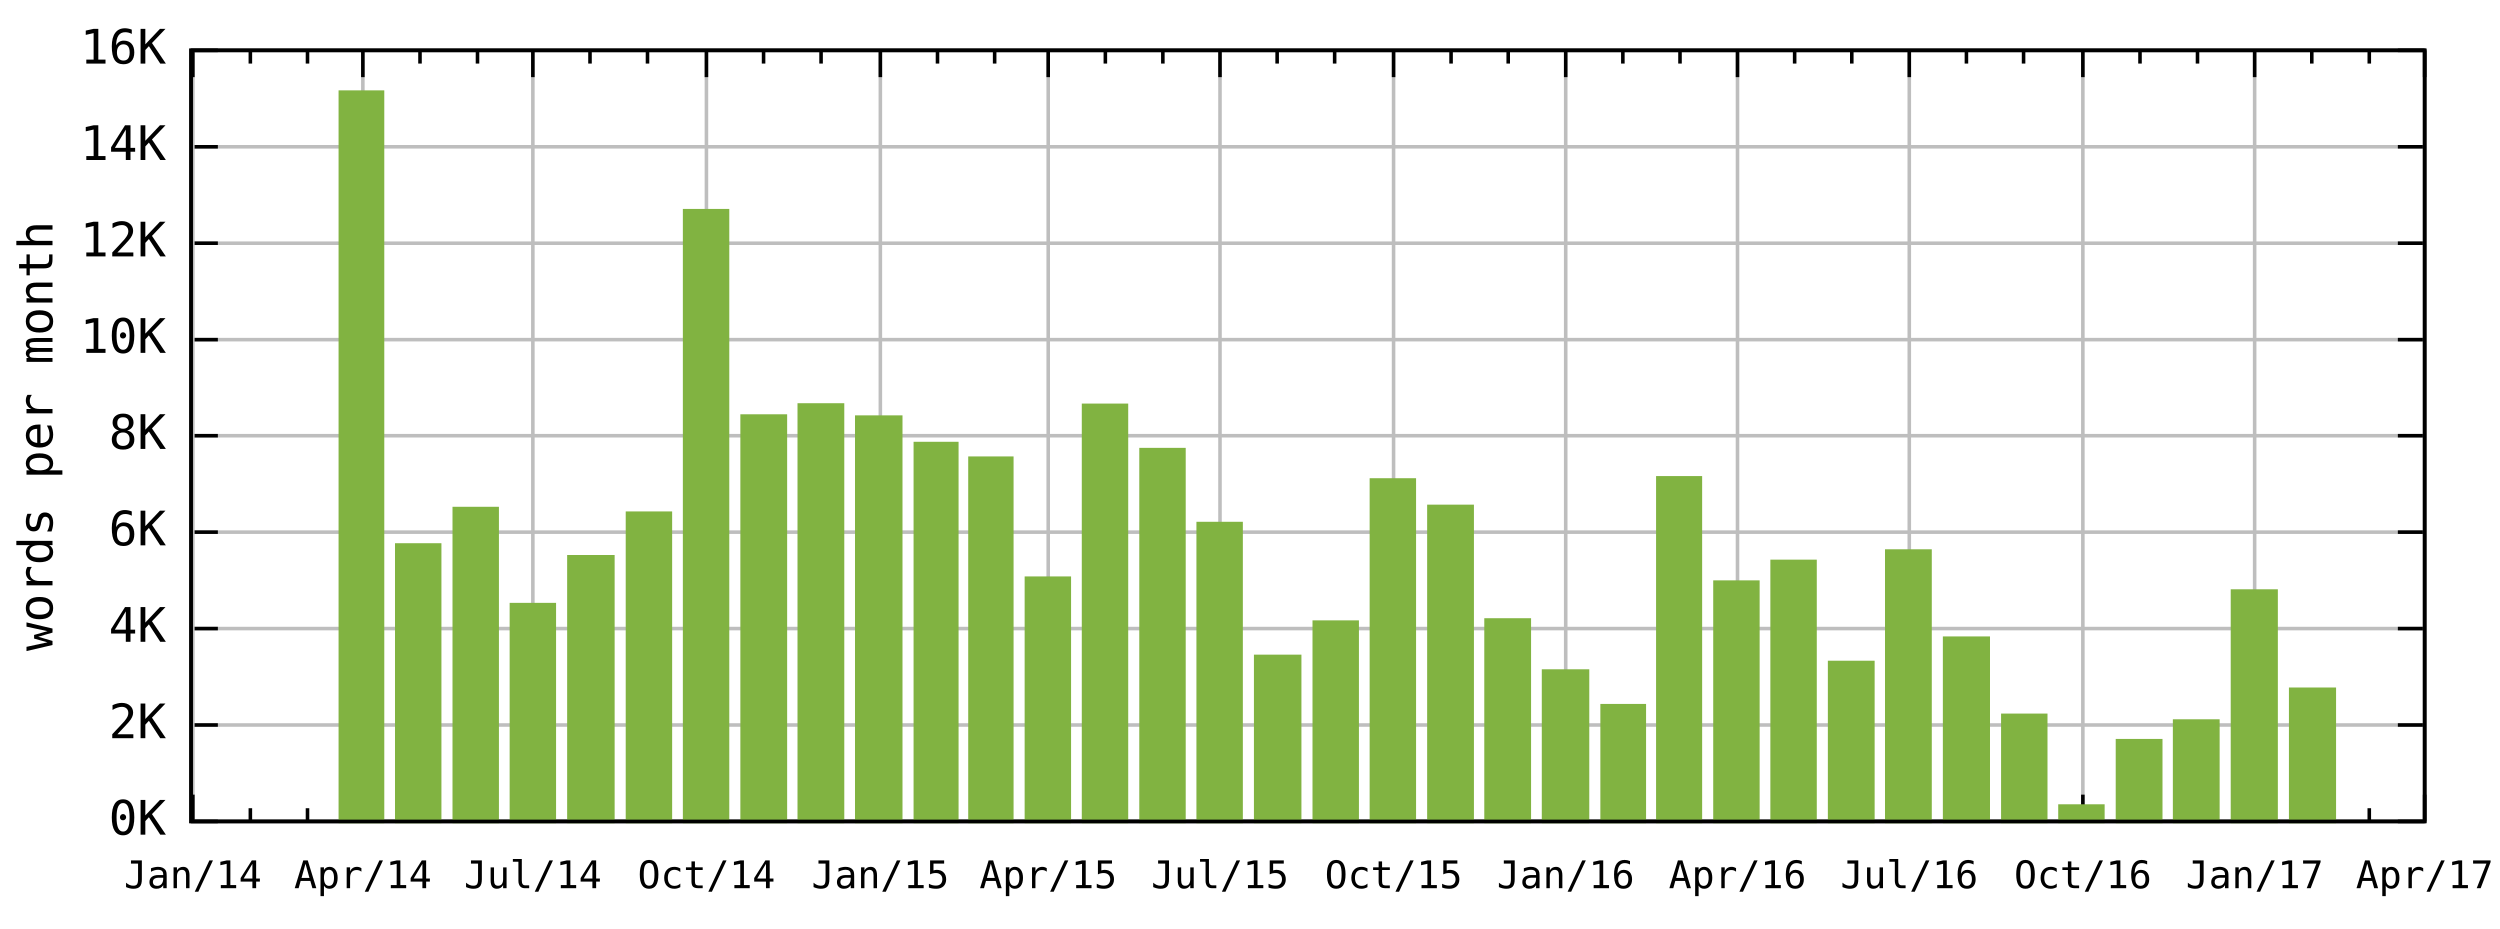
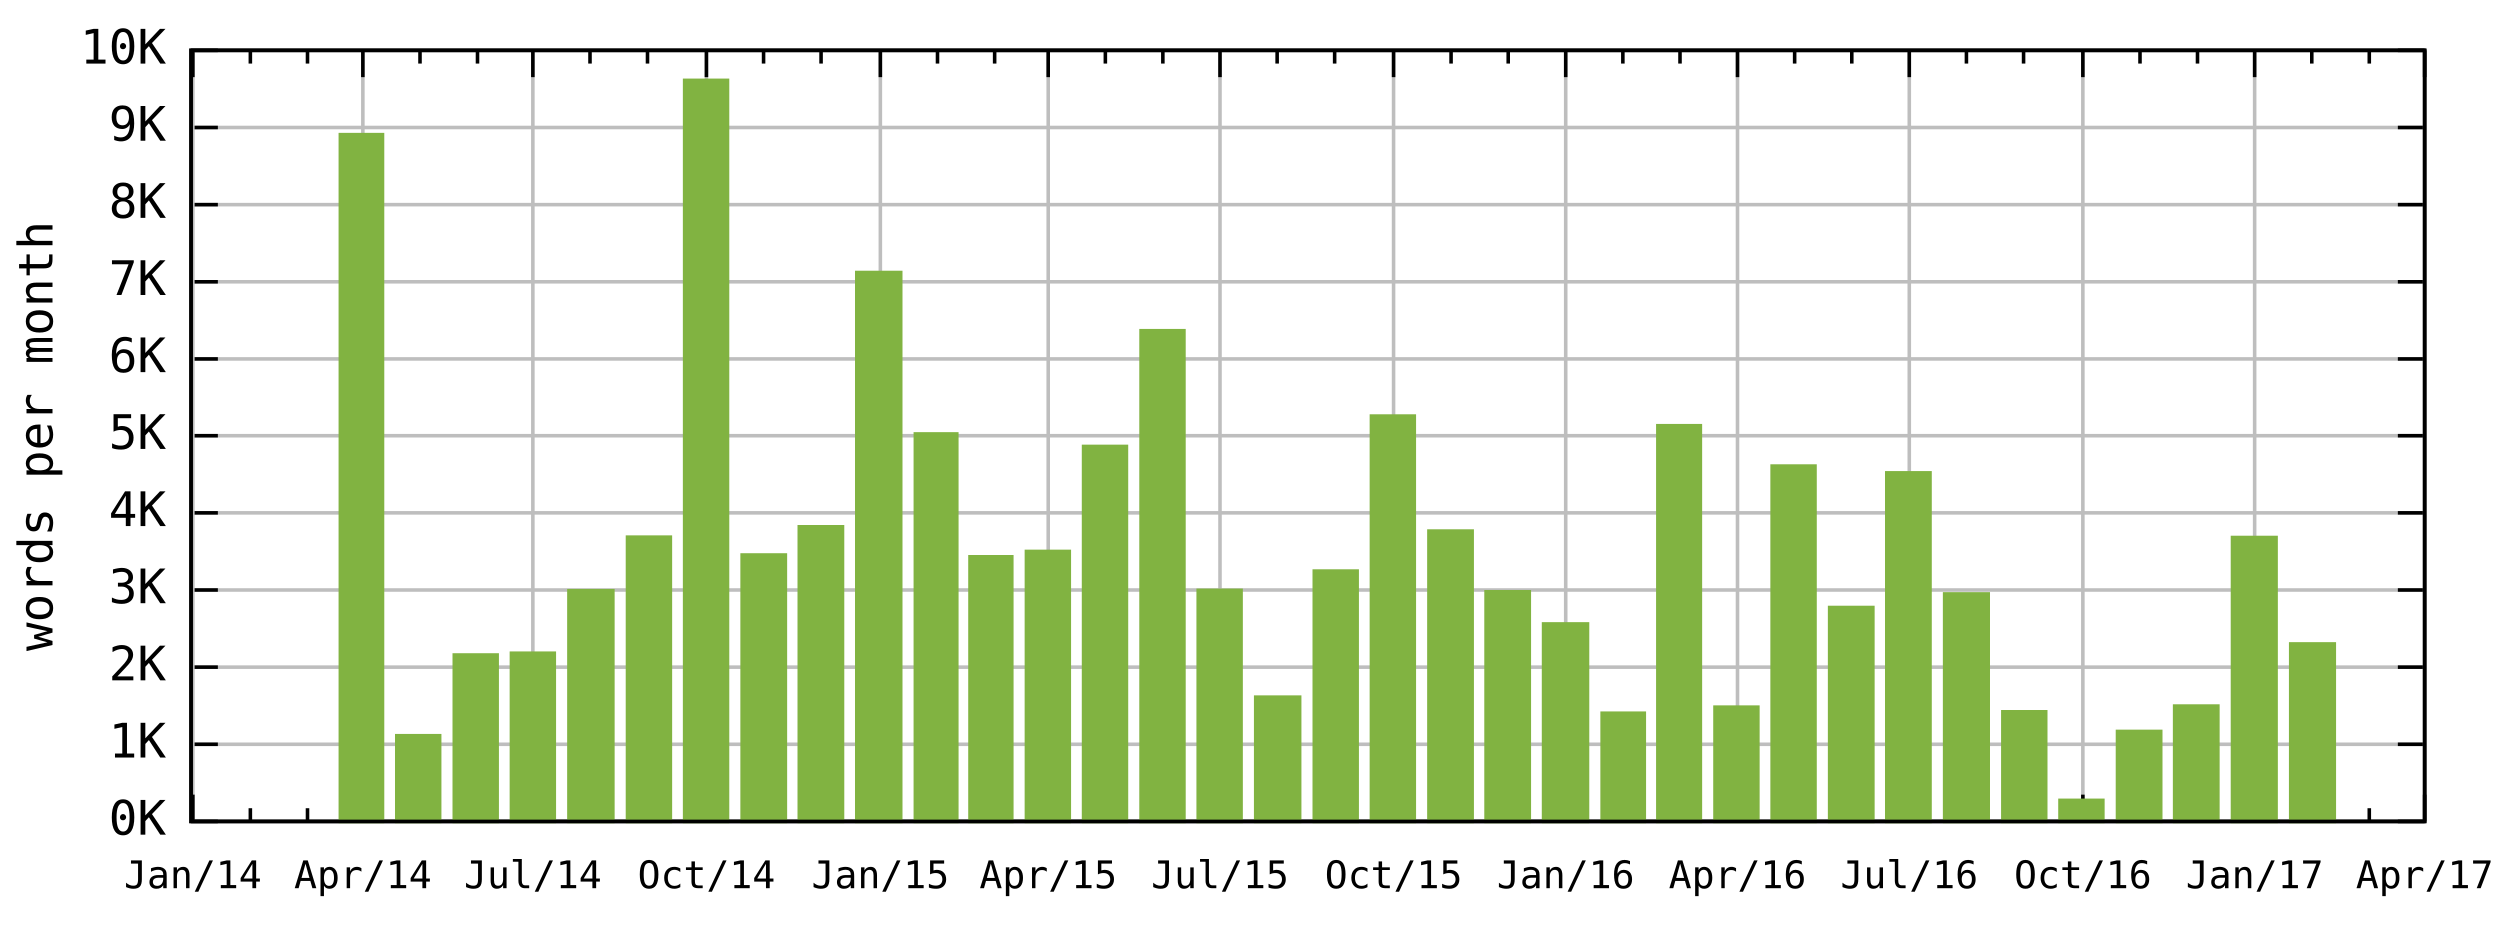
<svg xmlns="http://www.w3.org/2000/svg" xmlns:xlink="http://www.w3.org/1999/xlink" width="700" height="260" viewBox="0 0 700 260">
  <defs>
    <circle id="gpDot" r="0.5" stroke-width="0.5" />
    <path id="gpPt0" stroke-width="0.267" stroke="currentColor" d="M-1,0 h2 M0,-1 v2" />
    <path id="gpPt1" stroke-width="0.267" stroke="currentColor" d="M-1,-1 L1,1 M1,-1 L-1,1" />
    <path id="gpPt2" stroke-width="0.267" stroke="currentColor" d="M-1,0 L1,0 M0,-1 L0,1 M-1,-1 L1,1 M-1,1 L1,-1" />
    <rect id="gpPt3" stroke-width="0.267" stroke="currentColor" x="-1" y="-1" width="2" height="2" />
    <rect id="gpPt4" stroke-width="0.267" stroke="currentColor" fill="currentColor" x="-1" y="-1" width="2" height="2" />
    <circle id="gpPt5" stroke-width="0.267" stroke="currentColor" cx="0" cy="0" r="1" />
    <use xlink:href="#gpPt5" id="gpPt6" fill="currentColor" stroke="none" />
    <path id="gpPt7" stroke-width="0.267" stroke="currentColor" d="M0,-1.33 L-1.33,0.67 L1.33,0.67 z" />
    <use xlink:href="#gpPt7" id="gpPt8" fill="currentColor" stroke="none" />
    <use xlink:href="#gpPt7" id="gpPt9" stroke="currentColor" transform="rotate(180)" />
    <use xlink:href="#gpPt9" id="gpPt10" fill="currentColor" stroke="none" />
    <use xlink:href="#gpPt3" id="gpPt11" stroke="currentColor" transform="rotate(45)" />
    <use xlink:href="#gpPt11" id="gpPt12" fill="currentColor" stroke="none" />
  </defs>
  <g style="fill:none; color:white; stroke:currentColor; stroke-width:1.00; stroke-linecap:butt; stroke-linejoin:miter">
</g>
  <g style="fill:none; color:black; stroke:currentColor; stroke-width:1.00; stroke-linecap:butt; stroke-linejoin:miter">
</g>
  <g style="fill:none; color:gray; stroke:currentColor; stroke-width:1.00; stroke-linecap:butt; stroke-linejoin:miter">
    <path stroke="rgb(190, 190, 190)" d="M53.5,230.0 L678.9,230.0 " />
  </g>
  <g style="fill:none; color:black; stroke:currentColor; stroke-width:1.00; stroke-linecap:butt; stroke-linejoin:miter">
    <path d="M53.5,230.0 L61.0,230.0 M678.9,230.0 L671.4,230.0 " />
    <g transform="translate(46.5,233.7)" style="stroke:none; fill:rgb(0,0,0); font-family:monospace; font-size:10.00pt; text-anchor:end">
      <text>0K</text>
    </g>
  </g>
  <g style="fill:none; color:gray; stroke:currentColor; stroke-width:1.00; stroke-linecap:butt; stroke-linejoin:miter">
-     <path stroke="rgb(190, 190, 190)" d="M53.5,203.0 L678.9,203.0 " />
-   </g>
-   <g style="fill:none; color:black; stroke:currentColor; stroke-width:1.00; stroke-linecap:butt; stroke-linejoin:miter">
-     <path d="M53.5,203.0 L61.0,203.0 M678.9,203.0 L671.4,203.0 " />
-     <g transform="translate(46.5,206.7)" style="stroke:none; fill:rgb(0,0,0); font-family:monospace; font-size:10.00pt; text-anchor:end">
+     <path stroke="rgb(190, 190, 190)" d="M53.5,208.4 L678.9,208.4 " />
+   </g>
+   <g style="fill:none; color:black; stroke:currentColor; stroke-width:1.00; stroke-linecap:butt; stroke-linejoin:miter">
+     <path d="M53.5,208.4 L61.0,208.4 M678.9,208.4 L671.4,208.4 " />
+     <g transform="translate(46.5,212.1)" style="stroke:none; fill:rgb(0,0,0); font-family:monospace; font-size:10.00pt; text-anchor:end">
+       <text>1K</text>
+     </g>
+   </g>
+   <g style="fill:none; color:gray; stroke:currentColor; stroke-width:1.00; stroke-linecap:butt; stroke-linejoin:miter">
+     <path stroke="rgb(190, 190, 190)" d="M53.5,186.8 L678.9,186.8 " />
+   </g>
+   <g style="fill:none; color:black; stroke:currentColor; stroke-width:1.00; stroke-linecap:butt; stroke-linejoin:miter">
+     <path d="M53.5,186.8 L61.0,186.8 M678.9,186.8 L671.4,186.8 " />
+     <g transform="translate(46.5,190.5)" style="stroke:none; fill:rgb(0,0,0); font-family:monospace; font-size:10.00pt; text-anchor:end">
      <text>2K</text>
    </g>
  </g>
  <g style="fill:none; color:gray; stroke:currentColor; stroke-width:1.00; stroke-linecap:butt; stroke-linejoin:miter">
-     <path stroke="rgb(190, 190, 190)" d="M53.5,176.0 L678.9,176.0 " />
-   </g>
-   <g style="fill:none; color:black; stroke:currentColor; stroke-width:1.00; stroke-linecap:butt; stroke-linejoin:miter">
-     <path d="M53.5,176.0 L61.0,176.0 M678.9,176.0 L671.4,176.0 " />
-     <g transform="translate(46.5,179.7)" style="stroke:none; fill:rgb(0,0,0); font-family:monospace; font-size:10.00pt; text-anchor:end">
+     <path stroke="rgb(190, 190, 190)" d="M53.5,165.2 L678.9,165.2 " />
+   </g>
+   <g style="fill:none; color:black; stroke:currentColor; stroke-width:1.00; stroke-linecap:butt; stroke-linejoin:miter">
+     <path d="M53.5,165.2 L61.0,165.2 M678.9,165.2 L671.4,165.2 " />
+     <g transform="translate(46.5,168.9)" style="stroke:none; fill:rgb(0,0,0); font-family:monospace; font-size:10.00pt; text-anchor:end">
+       <text>3K</text>
+     </g>
+   </g>
+   <g style="fill:none; color:gray; stroke:currentColor; stroke-width:1.00; stroke-linecap:butt; stroke-linejoin:miter">
+     <path stroke="rgb(190, 190, 190)" d="M53.5,143.6 L678.9,143.6 " />
+   </g>
+   <g style="fill:none; color:black; stroke:currentColor; stroke-width:1.00; stroke-linecap:butt; stroke-linejoin:miter">
+     <path d="M53.5,143.6 L61.0,143.6 M678.9,143.6 L671.4,143.6 " />
+     <g transform="translate(46.5,147.3)" style="stroke:none; fill:rgb(0,0,0); font-family:monospace; font-size:10.00pt; text-anchor:end">
      <text>4K</text>
-     </g>
-   </g>
-   <g style="fill:none; color:gray; stroke:currentColor; stroke-width:1.00; stroke-linecap:butt; stroke-linejoin:miter">
-     <path stroke="rgb(190, 190, 190)" d="M53.5,149.0 L678.9,149.0 " />
-   </g>
-   <g style="fill:none; color:black; stroke:currentColor; stroke-width:1.00; stroke-linecap:butt; stroke-linejoin:miter">
-     <path d="M53.5,149.0 L61.0,149.0 M678.9,149.0 L671.4,149.0 " />
-     <g transform="translate(46.5,152.7)" style="stroke:none; fill:rgb(0,0,0); font-family:monospace; font-size:10.00pt; text-anchor:end">
-       <text>6K</text>
    </g>
  </g>
  <g style="fill:none; color:gray; stroke:currentColor; stroke-width:1.00; stroke-linecap:butt; stroke-linejoin:miter">
    <path stroke="rgb(190, 190, 190)" d="M53.5,122.0 L678.9,122.0 " />
  </g>
  <g style="fill:none; color:black; stroke:currentColor; stroke-width:1.00; stroke-linecap:butt; stroke-linejoin:miter">
    <path d="M53.5,122.0 L61.0,122.0 M678.9,122.0 L671.4,122.0 " />
    <g transform="translate(46.5,125.7)" style="stroke:none; fill:rgb(0,0,0); font-family:monospace; font-size:10.00pt; text-anchor:end">
+       <text>5K</text>
+     </g>
+   </g>
+   <g style="fill:none; color:gray; stroke:currentColor; stroke-width:1.00; stroke-linecap:butt; stroke-linejoin:miter">
+     <path stroke="rgb(190, 190, 190)" d="M53.5,100.5 L678.9,100.5 " />
+   </g>
+   <g style="fill:none; color:black; stroke:currentColor; stroke-width:1.00; stroke-linecap:butt; stroke-linejoin:miter">
+     <path d="M53.5,100.5 L61.0,100.5 M678.9,100.5 L671.4,100.5 " />
+     <g transform="translate(46.5,104.2)" style="stroke:none; fill:rgb(0,0,0); font-family:monospace; font-size:10.00pt; text-anchor:end">
+       <text>6K</text>
+     </g>
+   </g>
+   <g style="fill:none; color:gray; stroke:currentColor; stroke-width:1.00; stroke-linecap:butt; stroke-linejoin:miter">
+     <path stroke="rgb(190, 190, 190)" d="M53.5,78.9 L678.9,78.9 " />
+   </g>
+   <g style="fill:none; color:black; stroke:currentColor; stroke-width:1.00; stroke-linecap:butt; stroke-linejoin:miter">
+     <path d="M53.5,78.9 L61.0,78.9 M678.9,78.9 L671.4,78.9 " />
+     <g transform="translate(46.5,82.6)" style="stroke:none; fill:rgb(0,0,0); font-family:monospace; font-size:10.00pt; text-anchor:end">
+       <text>7K</text>
+     </g>
+   </g>
+   <g style="fill:none; color:gray; stroke:currentColor; stroke-width:1.00; stroke-linecap:butt; stroke-linejoin:miter">
+     <path stroke="rgb(190, 190, 190)" d="M53.5,57.3 L678.9,57.3 " />
+   </g>
+   <g style="fill:none; color:black; stroke:currentColor; stroke-width:1.00; stroke-linecap:butt; stroke-linejoin:miter">
+     <path d="M53.5,57.3 L61.0,57.3 M678.9,57.3 L671.4,57.3 " />
+     <g transform="translate(46.5,61.0)" style="stroke:none; fill:rgb(0,0,0); font-family:monospace; font-size:10.00pt; text-anchor:end">
      <text>8K</text>
    </g>
  </g>
  <g style="fill:none; color:gray; stroke:currentColor; stroke-width:1.00; stroke-linecap:butt; stroke-linejoin:miter">
-     <path stroke="rgb(190, 190, 190)" d="M53.5,95.1 L678.9,95.1 " />
-   </g>
-   <g style="fill:none; color:black; stroke:currentColor; stroke-width:1.00; stroke-linecap:butt; stroke-linejoin:miter">
-     <path d="M53.5,95.1 L61.0,95.1 M678.9,95.1 L671.4,95.1 " />
-     <g transform="translate(46.5,98.8)" style="stroke:none; fill:rgb(0,0,0); font-family:monospace; font-size:10.00pt; text-anchor:end">
-       <text>10K</text>
-     </g>
-   </g>
-   <g style="fill:none; color:gray; stroke:currentColor; stroke-width:1.00; stroke-linecap:butt; stroke-linejoin:miter">
-     <path stroke="rgb(190, 190, 190)" d="M53.5,68.1 L678.9,68.1 " />
-   </g>
-   <g style="fill:none; color:black; stroke:currentColor; stroke-width:1.00; stroke-linecap:butt; stroke-linejoin:miter">
-     <path d="M53.5,68.1 L61.0,68.1 M678.9,68.1 L671.4,68.1 " />
-     <g transform="translate(46.5,71.8)" style="stroke:none; fill:rgb(0,0,0); font-family:monospace; font-size:10.00pt; text-anchor:end">
-       <text>12K</text>
-     </g>
-   </g>
-   <g style="fill:none; color:gray; stroke:currentColor; stroke-width:1.00; stroke-linecap:butt; stroke-linejoin:miter">
-     <path stroke="rgb(190, 190, 190)" d="M53.5,41.1 L678.9,41.1 " />
-   </g>
-   <g style="fill:none; color:black; stroke:currentColor; stroke-width:1.00; stroke-linecap:butt; stroke-linejoin:miter">
-     <path d="M53.5,41.1 L61.0,41.1 M678.9,41.1 L671.4,41.1 " />
-     <g transform="translate(46.5,44.8)" style="stroke:none; fill:rgb(0,0,0); font-family:monospace; font-size:10.00pt; text-anchor:end">
-       <text>14K</text>
+     <path stroke="rgb(190, 190, 190)" d="M53.5,35.7 L678.9,35.7 " />
+   </g>
+   <g style="fill:none; color:black; stroke:currentColor; stroke-width:1.00; stroke-linecap:butt; stroke-linejoin:miter">
+     <path d="M53.5,35.7 L61.0,35.7 M678.9,35.7 L671.4,35.7 " />
+     <g transform="translate(46.5,39.4)" style="stroke:none; fill:rgb(0,0,0); font-family:monospace; font-size:10.00pt; text-anchor:end">
+       <text>9K</text>
    </g>
  </g>
  <g style="fill:none; color:gray; stroke:currentColor; stroke-width:1.00; stroke-linecap:butt; stroke-linejoin:miter">
    <path stroke="rgb(190, 190, 190)" d="M53.5,14.1 L678.9,14.1 " />
  </g>
  <g style="fill:none; color:black; stroke:currentColor; stroke-width:1.00; stroke-linecap:butt; stroke-linejoin:miter">
    <path d="M53.5,14.1 L61.0,14.1 M678.9,14.1 L671.4,14.1 " />
    <g transform="translate(46.5,17.8)" style="stroke:none; fill:rgb(0,0,0); font-family:monospace; font-size:10.00pt; text-anchor:end">
-       <text>16K</text>
+       <text>10K</text>
    </g>
  </g>
  <g style="fill:none; color:gray; stroke:currentColor; stroke-width:1.00; stroke-linecap:butt; stroke-linejoin:miter">
    <path stroke="rgb(190, 190, 190)" d="M54.0,230.0 L54.0,14.1 " />
  </g>
  <g style="fill:none; color:black; stroke:currentColor; stroke-width:1.00; stroke-linecap:butt; stroke-linejoin:miter">
    <path d="M54.0,230.0 L54.0,222.5 M54.0,14.1 L54.0,21.6 " />
    <g transform="translate(54.0,248.7)" style="stroke:none; fill:rgb(0,0,0); font-family:monospace; font-size:8.00pt; text-anchor:middle">
      <text>Jan/14</text>
    </g>
    <path d="M70.1,230.0 L70.1,226.3 M70.1,14.1 L70.1,17.8 M86.1,230.0 L86.1,226.3 M86.1,14.1 L86.1,17.8    " />
  </g>
  <g style="fill:none; color:gray; stroke:currentColor; stroke-width:1.00; stroke-linecap:butt; stroke-linejoin:miter">
    <path stroke="rgb(190, 190, 190)" d="M101.6,230.0 L101.6,14.1 " />
  </g>
  <g style="fill:none; color:black; stroke:currentColor; stroke-width:1.00; stroke-linecap:butt; stroke-linejoin:miter">
    <path d="M101.6,230.0 L101.6,222.5 M101.6,14.1 L101.6,21.6 " />
    <g transform="translate(101.6,248.7)" style="stroke:none; fill:rgb(0,0,0); font-family:monospace; font-size:8.00pt; text-anchor:middle">
      <text>Apr/14</text>
    </g>
    <path d="M117.6,230.0 L117.6,226.3 M117.6,14.1 L117.6,17.8 M133.7,230.0 L133.7,226.3 M133.7,14.1 L133.7,17.8    " />
  </g>
  <g style="fill:none; color:gray; stroke:currentColor; stroke-width:1.00; stroke-linecap:butt; stroke-linejoin:miter">
    <path stroke="rgb(190, 190, 190)" d="M149.2,230.0 L149.2,14.1 " />
  </g>
  <g style="fill:none; color:black; stroke:currentColor; stroke-width:1.00; stroke-linecap:butt; stroke-linejoin:miter">
    <path d="M149.2,230.0 L149.2,222.5 M149.2,14.1 L149.2,21.6 " />
    <g transform="translate(149.2,248.7)" style="stroke:none; fill:rgb(0,0,0); font-family:monospace; font-size:8.00pt; text-anchor:middle">
      <text>Jul/14</text>
    </g>
    <path d="M165.2,230.0 L165.2,226.3 M165.2,14.1 L165.2,17.8 M181.3,230.0 L181.3,226.3 M181.3,14.1 L181.3,17.8    " />
  </g>
  <g style="fill:none; color:gray; stroke:currentColor; stroke-width:1.00; stroke-linecap:butt; stroke-linejoin:miter">
    <path stroke="rgb(190, 190, 190)" d="M197.8,230.0 L197.8,14.1 " />
  </g>
  <g style="fill:none; color:black; stroke:currentColor; stroke-width:1.00; stroke-linecap:butt; stroke-linejoin:miter">
    <path d="M197.8,230.0 L197.8,222.5 M197.8,14.1 L197.8,21.6 " />
    <g transform="translate(197.8,248.7)" style="stroke:none; fill:rgb(0,0,0); font-family:monospace; font-size:8.00pt; text-anchor:middle">
      <text>Oct/14</text>
    </g>
    <path d="M213.8,230.0 L213.8,226.3 M213.8,14.1 L213.8,17.8 M229.9,230.0 L229.9,226.3 M229.9,14.1 L229.9,17.8    " />
  </g>
  <g style="fill:none; color:gray; stroke:currentColor; stroke-width:1.00; stroke-linecap:butt; stroke-linejoin:miter">
    <path stroke="rgb(190, 190, 190)" d="M246.5,230.0 L246.5,14.1 " />
  </g>
  <g style="fill:none; color:black; stroke:currentColor; stroke-width:1.00; stroke-linecap:butt; stroke-linejoin:miter">
    <path d="M246.5,230.0 L246.5,222.5 M246.5,14.1 L246.5,21.6 " />
    <g transform="translate(246.5,248.7)" style="stroke:none; fill:rgb(0,0,0); font-family:monospace; font-size:8.00pt; text-anchor:middle">
      <text>Jan/15</text>
    </g>
    <path d="M262.5,230.0 L262.5,226.3 M262.5,14.1 L262.5,17.8 M278.5,230.0 L278.5,226.3 M278.5,14.1 L278.5,17.8    " />
  </g>
  <g style="fill:none; color:gray; stroke:currentColor; stroke-width:1.00; stroke-linecap:butt; stroke-linejoin:miter">
    <path stroke="rgb(190, 190, 190)" d="M293.5,230.0 L293.5,14.1 " />
  </g>
  <g style="fill:none; color:black; stroke:currentColor; stroke-width:1.00; stroke-linecap:butt; stroke-linejoin:miter">
    <path d="M293.5,230.0 L293.5,222.5 M293.5,14.1 L293.5,21.6 " />
    <g transform="translate(293.5,248.7)" style="stroke:none; fill:rgb(0,0,0); font-family:monospace; font-size:8.00pt; text-anchor:middle">
      <text>Apr/15</text>
    </g>
    <path d="M309.5,230.0 L309.5,226.3 M309.5,14.1 L309.5,17.8 M325.6,230.0 L325.6,226.3 M325.6,14.1 L325.6,17.8    " />
  </g>
  <g style="fill:none; color:gray; stroke:currentColor; stroke-width:1.00; stroke-linecap:butt; stroke-linejoin:miter">
    <path stroke="rgb(190, 190, 190)" d="M341.6,230.0 L341.6,14.1 " />
  </g>
  <g style="fill:none; color:black; stroke:currentColor; stroke-width:1.00; stroke-linecap:butt; stroke-linejoin:miter">
    <path d="M341.6,230.0 L341.6,222.5 M341.6,14.1 L341.6,21.6 " />
    <g transform="translate(341.6,248.7)" style="stroke:none; fill:rgb(0,0,0); font-family:monospace; font-size:8.00pt; text-anchor:middle">
      <text>Jul/15</text>
    </g>
    <path d="M357.6,230.0 L357.6,226.3 M357.6,14.1 L357.6,17.8 M373.7,230.0 L373.7,226.3 M373.7,14.1 L373.7,17.8    " />
  </g>
  <g style="fill:none; color:gray; stroke:currentColor; stroke-width:1.00; stroke-linecap:butt; stroke-linejoin:miter">
    <path stroke="rgb(190, 190, 190)" d="M390.2,230.0 L390.2,14.1 " />
  </g>
  <g style="fill:none; color:black; stroke:currentColor; stroke-width:1.00; stroke-linecap:butt; stroke-linejoin:miter">
    <path d="M390.2,230.0 L390.2,222.5 M390.2,14.1 L390.2,21.6 " />
    <g transform="translate(390.2,248.7)" style="stroke:none; fill:rgb(0,0,0); font-family:monospace; font-size:8.00pt; text-anchor:middle">
      <text>Oct/15</text>
    </g>
    <path d="M406.3,230.0 L406.3,226.3 M406.3,14.1 L406.3,17.8 M422.3,230.0 L422.3,226.3 M422.3,14.1 L422.3,17.8    " />
  </g>
  <g style="fill:none; color:gray; stroke:currentColor; stroke-width:1.00; stroke-linecap:butt; stroke-linejoin:miter">
    <path stroke="rgb(190, 190, 190)" d="M438.4,230.0 L438.4,14.1 " />
  </g>
  <g style="fill:none; color:black; stroke:currentColor; stroke-width:1.00; stroke-linecap:butt; stroke-linejoin:miter">
    <path d="M438.4,230.0 L438.4,222.5 M438.4,14.1 L438.4,21.6 " />
    <g transform="translate(438.4,248.7)" style="stroke:none; fill:rgb(0,0,0); font-family:monospace; font-size:8.00pt; text-anchor:middle">
      <text>Jan/16</text>
    </g>
    <path d="M454.4,230.0 L454.4,226.3 M454.4,14.1 L454.4,17.8 M470.4,230.0 L470.4,226.3 M470.4,14.1 L470.4,17.8    " />
  </g>
  <g style="fill:none; color:gray; stroke:currentColor; stroke-width:1.00; stroke-linecap:butt; stroke-linejoin:miter">
    <path stroke="rgb(190, 190, 190)" d="M486.5,230.0 L486.5,14.1 " />
  </g>
  <g style="fill:none; color:black; stroke:currentColor; stroke-width:1.00; stroke-linecap:butt; stroke-linejoin:miter">
    <path d="M486.5,230.0 L486.5,222.5 M486.5,14.1 L486.5,21.6 " />
    <g transform="translate(486.5,248.7)" style="stroke:none; fill:rgb(0,0,0); font-family:monospace; font-size:8.00pt; text-anchor:middle">
      <text>Apr/16</text>
    </g>
    <path d="M502.5,230.0 L502.5,226.3 M502.5,14.1 L502.5,17.8 M518.5,230.0 L518.5,226.3 M518.5,14.1 L518.5,17.8    " />
  </g>
  <g style="fill:none; color:gray; stroke:currentColor; stroke-width:1.00; stroke-linecap:butt; stroke-linejoin:miter">
    <path stroke="rgb(190, 190, 190)" d="M534.6,230.0 L534.6,14.1 " />
  </g>
  <g style="fill:none; color:black; stroke:currentColor; stroke-width:1.00; stroke-linecap:butt; stroke-linejoin:miter">
    <path d="M534.6,230.0 L534.6,222.5 M534.6,14.1 L534.6,21.6 " />
    <g transform="translate(534.6,248.7)" style="stroke:none; fill:rgb(0,0,0); font-family:monospace; font-size:8.00pt; text-anchor:middle">
      <text>Jul/16</text>
    </g>
    <path d="M550.6,230.0 L550.6,226.3 M550.6,14.1 L550.6,17.8 M566.6,230.0 L566.6,226.3 M566.6,14.1 L566.6,17.8    " />
  </g>
  <g style="fill:none; color:gray; stroke:currentColor; stroke-width:1.00; stroke-linecap:butt; stroke-linejoin:miter">
    <path stroke="rgb(190, 190, 190)" d="M583.2,230.0 L583.2,14.1 " />
  </g>
  <g style="fill:none; color:black; stroke:currentColor; stroke-width:1.00; stroke-linecap:butt; stroke-linejoin:miter">
    <path d="M583.2,230.0 L583.2,222.5 M583.2,14.1 L583.2,21.6 " />
    <g transform="translate(583.2,248.7)" style="stroke:none; fill:rgb(0,0,0); font-family:monospace; font-size:8.00pt; text-anchor:middle">
      <text>Oct/16</text>
    </g>
    <path d="M599.2,230.0 L599.2,226.3 M599.2,14.1 L599.2,17.8 M615.3,230.0 L615.3,226.3 M615.3,14.1 L615.3,17.8    " />
  </g>
  <g style="fill:none; color:gray; stroke:currentColor; stroke-width:1.00; stroke-linecap:butt; stroke-linejoin:miter">
    <path stroke="rgb(190, 190, 190)" d="M631.3,230.0 L631.3,21.6 L631.3,14.1 " />
  </g>
  <g style="fill:none; color:black; stroke:currentColor; stroke-width:1.00; stroke-linecap:butt; stroke-linejoin:miter">
    <path d="M631.3,230.0 L631.3,222.5 M631.3,14.1 L631.3,21.6 " />
    <g transform="translate(631.3,248.7)" style="stroke:none; fill:rgb(0,0,0); font-family:monospace; font-size:8.00pt; text-anchor:middle">
      <text>Jan/17</text>
    </g>
    <path d="M647.3,230.0 L647.3,226.3 M647.3,14.1 L647.3,17.8 M663.4,230.0 L663.4,226.3 M663.4,14.1 L663.4,17.8    " />
  </g>
  <g style="fill:none; color:gray; stroke:currentColor; stroke-width:1.00; stroke-linecap:butt; stroke-linejoin:miter">
    <path stroke="rgb(190, 190, 190)" d="M678.9,230.0 L678.9,14.1 " />
  </g>
  <g style="fill:none; color:black; stroke:currentColor; stroke-width:1.00; stroke-linecap:butt; stroke-linejoin:miter">
    <path d="M678.9,230.0 L678.9,222.5 M678.9,14.1 L678.9,21.6 " />
    <g transform="translate(678.9,248.7)" style="stroke:none; fill:rgb(0,0,0); font-family:monospace; font-size:8.00pt; text-anchor:middle">
      <text>Apr/17</text>
    </g>
    <path d="M53.5,14.1 L53.5,230.0 L678.9,230.0 L678.9,14.1 L53.5,14.1 Z " />
    <g transform="translate(14.7,122.1) rotate(270)" style="stroke:none; fill:rgb(0,0,0); font-family:monospace; font-size:10.00pt; text-anchor:middle">
      <text>words per month</text>
    </g>
  </g>
  <a xlink:title="Plot #1">
    <g style="fill:none; color:red; stroke:currentColor; stroke-width:1.00; stroke-linecap:butt; stroke-linejoin:miter">
      <g style="stroke:none; shape-rendering:crispEdges">
-         <polygon fill="rgb(129, 179,  65)" points="95.3,230.0 107.2,230.0 107.2,25.7 95.3,25.7 " />
-       </g>
-       <path stroke="rgb(129, 179,  65)" d="M95.3,230.0 L95.3,25.8 L107.1,25.8 L107.1,230.0 L95.3,230.0 Z " />
-       <g style="stroke:none; shape-rendering:crispEdges">
-         <polygon fill="rgb(129, 179,  65)" points="111.1,230.0 123.2,230.0 123.2,152.5 111.1,152.5 " />
-       </g>
-       <path stroke="rgb(129, 179,  65)" d="M111.1,230.0 L111.1,152.6 L123.1,152.6 L123.1,230.0 L111.1,230.0 Z " />
-       <g style="stroke:none; shape-rendering:crispEdges">
-         <polygon fill="rgb(129, 179,  65)" points="127.2,230.0 139.3,230.0 139.3,142.3 127.2,142.3 " />
-       </g>
-       <path stroke="rgb(129, 179,  65)" d="M127.2,230.0 L127.2,142.4 L139.2,142.4 L139.2,230.0 L127.2,230.0 Z " />
-       <g style="stroke:none; shape-rendering:crispEdges">
-         <polygon fill="rgb(129, 179,  65)" points="143.2,230.0 155.3,230.0 155.3,169.2 143.2,169.2 " />
-       </g>
-       <path stroke="rgb(129, 179,  65)" d="M143.2,230.0 L143.2,169.3 L155.2,169.3 L155.2,230.0 L143.2,230.0 Z " />
-       <g style="stroke:none; shape-rendering:crispEdges">
-         <polygon fill="rgb(129, 179,  65)" points="159.3,230.0 171.7,230.0 171.7,155.8 159.3,155.8 " />
-       </g>
-       <path stroke="rgb(129, 179,  65)" d="M159.3,230.0 L159.3,155.9 L171.6,155.9 L171.6,230.0 L159.3,230.0 Z " />
-       <g style="stroke:none; shape-rendering:crispEdges">
-         <polygon fill="rgb(129, 179,  65)" points="175.7,230.0 187.8,230.0 187.8,143.6 175.7,143.6 " />
-       </g>
-       <path stroke="rgb(129, 179,  65)" d="M175.7,230.0 L175.7,143.7 L187.7,143.7 L187.7,230.0 L175.7,230.0 Z " />
-       <g style="stroke:none; shape-rendering:crispEdges">
-         <polygon fill="rgb(129, 179,  65)" points="191.7,230.0 203.8,230.0 203.8,58.9 191.7,58.9 " />
-       </g>
-       <path stroke="rgb(129, 179,  65)" d="M191.7,230.0 L191.7,59.0 L203.7,59.0 L203.7,230.0 L191.7,230.0 Z " />
-       <g style="stroke:none; shape-rendering:crispEdges">
-         <polygon fill="rgb(129, 179,  65)" points="207.8,230.0 220.0,230.0 220.0,116.4 207.8,116.4 " />
-       </g>
-       <path stroke="rgb(129, 179,  65)" d="M207.8,230.0 L207.8,116.5 L219.9,116.5 L219.9,230.0 L207.8,230.0 Z " />
-       <g style="stroke:none; shape-rendering:crispEdges">
-         <polygon fill="rgb(129, 179,  65)" points="223.8,230.0 236.0,230.0 236.0,113.3 223.8,113.3 " />
-       </g>
-       <path stroke="rgb(129, 179,  65)" d="M223.8,230.0 L223.8,113.4 L235.9,113.4 L235.9,230.0 L223.8,230.0 Z " />
-       <g style="stroke:none; shape-rendering:crispEdges">
-         <polygon fill="rgb(129, 179,  65)" points="239.9,230.0 252.3,230.0 252.3,116.7 239.9,116.7 " />
-       </g>
-       <path stroke="rgb(129, 179,  65)" d="M239.9,230.0 L239.9,116.8 L252.2,116.8 L252.2,230.0 L239.9,230.0 Z " />
-       <g style="stroke:none; shape-rendering:crispEdges">
-         <polygon fill="rgb(129, 179,  65)" points="256.3,230.0 268.0,230.0 268.0,124.1 256.3,124.1 " />
-       </g>
-       <path stroke="rgb(129, 179,  65)" d="M256.3,230.0 L256.3,124.2 L267.9,124.2 L267.9,230.0 L256.3,230.0 Z " />
-       <g style="stroke:none; shape-rendering:crispEdges">
-         <polygon fill="rgb(129, 179,  65)" points="271.6,230.0 283.4,230.0 283.4,128.2 271.6,128.2 " />
-       </g>
-       <path stroke="rgb(129, 179,  65)" d="M271.6,230.0 L271.6,128.3 L283.3,128.3 L283.3,230.0 L271.6,230.0 Z " />
-       <g style="stroke:none; shape-rendering:crispEdges">
-         <polygon fill="rgb(129, 179,  65)" points="287.4,230.0 299.5,230.0 299.5,161.8 287.4,161.8 " />
-       </g>
-       <path stroke="rgb(129, 179,  65)" d="M287.4,230.0 L287.4,161.9 L299.4,161.9 L299.4,230.0 L287.4,230.0 Z " />
-       <g style="stroke:none; shape-rendering:crispEdges">
-         <polygon fill="rgb(129, 179,  65)" points="303.4,230.0 315.5,230.0 315.5,113.4 303.4,113.4 " />
-       </g>
-       <path stroke="rgb(129, 179,  65)" d="M303.4,230.0 L303.4,113.5 L315.4,113.5 L315.4,230.0 L303.4,230.0 Z " />
-       <g style="stroke:none; shape-rendering:crispEdges">
-         <polygon fill="rgb(129, 179,  65)" points="319.5,230.0 331.6,230.0 331.6,125.8 319.5,125.8 " />
-       </g>
-       <path stroke="rgb(129, 179,  65)" d="M319.5,230.0 L319.5,125.9 L331.5,125.9 L331.5,230.0 L319.5,230.0 Z " />
-       <g style="stroke:none; shape-rendering:crispEdges">
-         <polygon fill="rgb(129, 179,  65)" points="335.5,230.0 347.6,230.0 347.6,146.5 335.5,146.5 " />
-       </g>
-       <path stroke="rgb(129, 179,  65)" d="M335.5,230.0 L335.5,146.6 L347.5,146.6 L347.5,230.0 L335.5,230.0 Z " />
-       <g style="stroke:none; shape-rendering:crispEdges">
-         <polygon fill="rgb(129, 179,  65)" points="351.6,230.0 364.0,230.0 364.0,183.7 351.6,183.7 " />
-       </g>
-       <path stroke="rgb(129, 179,  65)" d="M351.6,230.0 L351.6,183.8 L363.9,183.8 L363.9,230.0 L351.6,230.0 Z " />
-       <g style="stroke:none; shape-rendering:crispEdges">
-         <polygon fill="rgb(129, 179,  65)" points="368.0,230.0 380.1,230.0 380.1,174.1 368.0,174.1 " />
-       </g>
-       <path stroke="rgb(129, 179,  65)" d="M368.0,230.0 L368.0,174.2 L380.0,174.2 L380.0,230.0 L368.0,230.0 Z " />
-       <g style="stroke:none; shape-rendering:crispEdges">
-         <polygon fill="rgb(129, 179,  65)" points="384.0,230.0 396.1,230.0 396.1,134.3 384.0,134.3 " />
-       </g>
-       <path stroke="rgb(129, 179,  65)" d="M384.0,230.0 L384.0,134.4 L396.0,134.4 L396.0,230.0 L384.0,230.0 Z " />
-       <g style="stroke:none; shape-rendering:crispEdges">
-         <polygon fill="rgb(129, 179,  65)" points="400.1,230.0 412.3,230.0 412.3,141.7 400.1,141.7 " />
-       </g>
-       <path stroke="rgb(129, 179,  65)" d="M400.1,230.0 L400.1,141.8 L412.2,141.8 L412.2,230.0 L400.1,230.0 Z " />
-       <g style="stroke:none; shape-rendering:crispEdges">
-         <polygon fill="rgb(129, 179,  65)" points="416.1,230.0 428.3,230.0 428.3,173.5 416.1,173.5 " />
-       </g>
-       <path stroke="rgb(129, 179,  65)" d="M416.1,230.0 L416.1,173.6 L428.2,173.6 L428.2,230.0 L416.1,230.0 Z " />
-       <g style="stroke:none; shape-rendering:crispEdges">
-         <polygon fill="rgb(129, 179,  65)" points="432.2,230.0 444.6,230.0 444.6,187.8 432.2,187.8 " />
-       </g>
-       <path stroke="rgb(129, 179,  65)" d="M432.2,230.0 L432.2,187.9 L444.5,187.9 L444.5,230.0 L432.2,230.0 Z " />
-       <g style="stroke:none; shape-rendering:crispEdges">
-         <polygon fill="rgb(129, 179,  65)" points="448.6,230.0 460.5,230.0 460.5,197.5 448.6,197.5 " />
-       </g>
-       <path stroke="rgb(129, 179,  65)" d="M448.6,230.0 L448.6,197.6 L460.4,197.6 L460.4,230.0 L448.6,230.0 Z " />
-       <g style="stroke:none; shape-rendering:crispEdges">
-         <polygon fill="rgb(129, 179,  65)" points="464.2,230.0 476.2,230.0 476.2,133.7 464.2,133.7 " />
-       </g>
-       <path stroke="rgb(129, 179,  65)" d="M464.2,230.0 L464.2,133.8 L476.1,133.8 L476.1,230.0 L464.2,230.0 Z " />
-       <g style="stroke:none; shape-rendering:crispEdges">
-         <polygon fill="rgb(129, 179,  65)" points="480.2,230.0 492.3,230.0 492.3,162.9 480.2,162.9 " />
-       </g>
-       <path stroke="rgb(129, 179,  65)" d="M480.2,230.0 L480.2,163.0 L492.2,163.0 L492.2,230.0 L480.2,230.0 Z " />
-       <g style="stroke:none; shape-rendering:crispEdges">
-         <polygon fill="rgb(129, 179,  65)" points="496.2,230.0 508.3,230.0 508.3,157.1 496.2,157.1 " />
-       </g>
-       <path stroke="rgb(129, 179,  65)" d="M496.2,230.0 L496.2,157.2 L508.2,157.2 L508.2,230.0 L496.2,230.0 Z " />
-       <g style="stroke:none; shape-rendering:crispEdges">
-         <polygon fill="rgb(129, 179,  65)" points="512.3,230.0 524.5,230.0 524.5,185.4 512.3,185.4 " />
-       </g>
-       <path stroke="rgb(129, 179,  65)" d="M512.3,230.0 L512.3,185.5 L524.4,185.5 L524.4,230.0 L512.3,230.0 Z " />
-       <g style="stroke:none; shape-rendering:crispEdges">
-         <polygon fill="rgb(129, 179,  65)" points="528.3,230.0 540.5,230.0 540.5,154.2 528.3,154.2 " />
-       </g>
-       <path stroke="rgb(129, 179,  65)" d="M528.3,230.0 L528.3,154.3 L540.4,154.3 L540.4,230.0 L528.3,230.0 Z " />
-       <g style="stroke:none; shape-rendering:crispEdges">
-         <polygon fill="rgb(129, 179,  65)" points="544.5,230.0 556.8,230.0 556.8,178.6 544.5,178.6 " />
-       </g>
-       <path stroke="rgb(129, 179,  65)" d="M544.5,230.0 L544.5,178.7 L556.7,178.7 L556.7,230.0 L544.5,230.0 Z " />
-       <g style="stroke:none; shape-rendering:crispEdges">
-         <polygon fill="rgb(129, 179,  65)" points="560.8,230.0 572.9,230.0 572.9,200.2 560.8,200.2 " />
-       </g>
-       <path stroke="rgb(129, 179,  65)" d="M560.8,230.0 L560.8,200.3 L572.8,200.3 L572.8,230.0 L560.8,230.0 Z " />
-       <g style="stroke:none; shape-rendering:crispEdges">
-         <polygon fill="rgb(129, 179,  65)" points="576.8,230.0 588.9,230.0 588.9,225.6 576.8,225.6 " />
-       </g>
-       <path stroke="rgb(129, 179,  65)" d="M576.8,230.0 L576.8,225.7 L588.8,225.7 L588.8,230.0 L576.8,230.0 Z " />
-       <g style="stroke:none; shape-rendering:crispEdges">
-         <polygon fill="rgb(129, 179,  65)" points="592.9,230.0 605.1,230.0 605.1,207.3 592.9,207.3 " />
-       </g>
-       <path stroke="rgb(129, 179,  65)" d="M592.9,230.0 L592.9,207.4 L605.0,207.4 L605.0,230.0 L592.9,230.0 Z " />
-       <g style="stroke:none; shape-rendering:crispEdges">
-         <polygon fill="rgb(129, 179,  65)" points="608.9,230.0 621.1,230.0 621.1,201.8 608.9,201.8 " />
-       </g>
-       <path stroke="rgb(129, 179,  65)" d="M608.9,230.0 L608.9,201.9 L621.0,201.9 L621.0,230.0 L608.9,230.0 Z " />
-       <g style="stroke:none; shape-rendering:crispEdges">
-         <polygon fill="rgb(129, 179,  65)" points="625.1,230.0 637.4,230.0 637.4,165.4 625.1,165.4 " />
-       </g>
-       <path stroke="rgb(129, 179,  65)" d="M625.1,230.0 L625.1,165.5 L637.3,165.5 L637.3,230.0 L625.1,230.0 Z " />
-       <g style="stroke:none; shape-rendering:crispEdges">
-         <polygon fill="rgb(129, 179,  65)" points="641.4,230.0 653.7,230.0 653.7,192.9 641.4,192.9 " />
-       </g>
-       <path stroke="rgb(129, 179,  65)" d="M641.4,230.0 L641.4,193.0 L653.6,193.0 L653.6,230.0 L641.4,230.0 Z " />
+         <polygon fill="rgb(129, 179,  65)" points="95.3,230.0 107.2,230.0 107.2,37.6 95.3,37.6 " />
+       </g>
+       <path stroke="rgb(129, 179,  65)" d="M95.3,230.0 L95.3,37.7 L107.1,37.7 L107.1,230.0 L95.3,230.0 Z " />
+       <g style="stroke:none; shape-rendering:crispEdges">
+         <polygon fill="rgb(129, 179,  65)" points="111.1,230.0 123.2,230.0 123.2,205.9 111.1,205.9 " />
+       </g>
+       <path stroke="rgb(129, 179,  65)" d="M111.1,230.0 L111.1,206.0 L123.1,206.0 L123.1,230.0 L111.1,230.0 Z " />
+       <g style="stroke:none; shape-rendering:crispEdges">
+         <polygon fill="rgb(129, 179,  65)" points="127.2,230.0 139.3,230.0 139.3,183.3 127.2,183.3 " />
+       </g>
+       <path stroke="rgb(129, 179,  65)" d="M127.2,230.0 L127.2,183.4 L139.2,183.4 L139.2,230.0 L127.2,230.0 Z " />
+       <g style="stroke:none; shape-rendering:crispEdges">
+         <polygon fill="rgb(129, 179,  65)" points="143.2,230.0 155.3,230.0 155.3,182.8 143.2,182.8 " />
+       </g>
+       <path stroke="rgb(129, 179,  65)" d="M143.2,230.0 L143.2,182.9 L155.2,182.9 L155.2,230.0 L143.2,230.0 Z " />
+       <g style="stroke:none; shape-rendering:crispEdges">
+         <polygon fill="rgb(129, 179,  65)" points="159.3,230.0 171.7,230.0 171.7,165.3 159.3,165.3 " />
+       </g>
+       <path stroke="rgb(129, 179,  65)" d="M159.3,230.0 L159.3,165.4 L171.6,165.4 L171.6,230.0 L159.3,230.0 Z " />
+       <g style="stroke:none; shape-rendering:crispEdges">
+         <polygon fill="rgb(129, 179,  65)" points="175.7,230.0 187.8,230.0 187.8,150.3 175.7,150.3 " />
+       </g>
+       <path stroke="rgb(129, 179,  65)" d="M175.7,230.0 L175.7,150.4 L187.7,150.4 L187.7,230.0 L175.7,230.0 Z " />
+       <g style="stroke:none; shape-rendering:crispEdges">
+         <polygon fill="rgb(129, 179,  65)" points="191.7,230.0 203.8,230.0 203.8,22.4 191.7,22.4 " />
+       </g>
+       <path stroke="rgb(129, 179,  65)" d="M191.7,230.0 L191.7,22.5 L203.7,22.5 L203.7,230.0 L191.7,230.0 Z " />
+       <g style="stroke:none; shape-rendering:crispEdges">
+         <polygon fill="rgb(129, 179,  65)" points="207.8,230.0 220.0,230.0 220.0,155.3 207.8,155.3 " />
+       </g>
+       <path stroke="rgb(129, 179,  65)" d="M207.8,230.0 L207.8,155.4 L219.9,155.4 L219.9,230.0 L207.8,230.0 Z " />
+       <g style="stroke:none; shape-rendering:crispEdges">
+         <polygon fill="rgb(129, 179,  65)" points="223.8,230.0 236.0,230.0 236.0,147.4 223.8,147.4 " />
+       </g>
+       <path stroke="rgb(129, 179,  65)" d="M223.8,230.0 L223.8,147.5 L235.9,147.5 L235.9,230.0 L223.8,230.0 Z " />
+       <g style="stroke:none; shape-rendering:crispEdges">
+         <polygon fill="rgb(129, 179,  65)" points="239.9,230.0 252.3,230.0 252.3,76.2 239.9,76.2 " />
+       </g>
+       <path stroke="rgb(129, 179,  65)" d="M239.9,230.0 L239.9,76.3 L252.2,76.3 L252.2,230.0 L239.9,230.0 Z " />
+       <g style="stroke:none; shape-rendering:crispEdges">
+         <polygon fill="rgb(129, 179,  65)" points="256.3,230.0 268.0,230.0 268.0,121.4 256.3,121.4 " />
+       </g>
+       <path stroke="rgb(129, 179,  65)" d="M256.3,230.0 L256.3,121.5 L267.9,121.5 L267.9,230.0 L256.3,230.0 Z " />
+       <g style="stroke:none; shape-rendering:crispEdges">
+         <polygon fill="rgb(129, 179,  65)" points="271.6,230.0 283.4,230.0 283.4,155.8 271.6,155.8 " />
+       </g>
+       <path stroke="rgb(129, 179,  65)" d="M271.6,230.0 L271.6,155.9 L283.3,155.9 L283.3,230.0 L271.6,230.0 Z " />
+       <g style="stroke:none; shape-rendering:crispEdges">
+         <polygon fill="rgb(129, 179,  65)" points="287.4,230.0 299.5,230.0 299.5,154.3 287.4,154.3 " />
+       </g>
+       <path stroke="rgb(129, 179,  65)" d="M287.4,230.0 L287.4,154.4 L299.4,154.4 L299.4,230.0 L287.4,230.0 Z " />
+       <g style="stroke:none; shape-rendering:crispEdges">
+         <polygon fill="rgb(129, 179,  65)" points="303.4,230.0 315.5,230.0 315.5,124.9 303.4,124.9 " />
+       </g>
+       <path stroke="rgb(129, 179,  65)" d="M303.4,230.0 L303.4,125.0 L315.4,125.0 L315.4,230.0 L303.4,230.0 Z " />
+       <g style="stroke:none; shape-rendering:crispEdges">
+         <polygon fill="rgb(129, 179,  65)" points="319.5,230.0 331.6,230.0 331.6,92.5 319.5,92.5 " />
+       </g>
+       <path stroke="rgb(129, 179,  65)" d="M319.5,230.0 L319.5,92.6 L331.5,92.6 L331.5,230.0 L319.5,230.0 Z " />
+       <g style="stroke:none; shape-rendering:crispEdges">
+         <polygon fill="rgb(129, 179,  65)" points="335.5,230.0 347.6,230.0 347.6,165.2 335.5,165.2 " />
+       </g>
+       <path stroke="rgb(129, 179,  65)" d="M335.5,230.0 L335.5,165.3 L347.5,165.3 L347.5,230.0 L335.5,230.0 Z " />
+       <g style="stroke:none; shape-rendering:crispEdges">
+         <polygon fill="rgb(129, 179,  65)" points="351.6,230.0 364.0,230.0 364.0,195.1 351.6,195.1 " />
+       </g>
+       <path stroke="rgb(129, 179,  65)" d="M351.6,230.0 L351.6,195.2 L363.9,195.2 L363.9,230.0 L351.6,230.0 Z " />
+       <g style="stroke:none; shape-rendering:crispEdges">
+         <polygon fill="rgb(129, 179,  65)" points="368.0,230.0 380.1,230.0 380.1,159.8 368.0,159.8 " />
+       </g>
+       <path stroke="rgb(129, 179,  65)" d="M368.0,230.0 L368.0,159.9 L380.0,159.9 L380.0,230.0 L368.0,230.0 Z " />
+       <g style="stroke:none; shape-rendering:crispEdges">
+         <polygon fill="rgb(129, 179,  65)" points="384.0,230.0 396.1,230.0 396.1,116.4 384.0,116.4 " />
+       </g>
+       <path stroke="rgb(129, 179,  65)" d="M384.0,230.0 L384.0,116.5 L396.0,116.5 L396.0,230.0 L384.0,230.0 Z " />
+       <g style="stroke:none; shape-rendering:crispEdges">
+         <polygon fill="rgb(129, 179,  65)" points="400.1,230.0 412.3,230.0 412.3,148.6 400.1,148.6 " />
+       </g>
+       <path stroke="rgb(129, 179,  65)" d="M400.1,230.0 L400.1,148.7 L412.2,148.7 L412.2,230.0 L400.1,230.0 Z " />
+       <g style="stroke:none; shape-rendering:crispEdges">
+         <polygon fill="rgb(129, 179,  65)" points="416.1,230.0 428.3,230.0 428.3,165.6 416.1,165.6 " />
+       </g>
+       <path stroke="rgb(129, 179,  65)" d="M416.1,230.0 L416.1,165.7 L428.2,165.7 L428.2,230.0 L416.1,230.0 Z " />
+       <g style="stroke:none; shape-rendering:crispEdges">
+         <polygon fill="rgb(129, 179,  65)" points="432.2,230.0 444.6,230.0 444.6,174.6 432.2,174.6 " />
+       </g>
+       <path stroke="rgb(129, 179,  65)" d="M432.2,230.0 L432.2,174.7 L444.5,174.7 L444.5,230.0 L432.2,230.0 Z " />
+       <g style="stroke:none; shape-rendering:crispEdges">
+         <polygon fill="rgb(129, 179,  65)" points="448.6,230.0 460.5,230.0 460.5,199.6 448.6,199.6 " />
+       </g>
+       <path stroke="rgb(129, 179,  65)" d="M448.6,230.0 L448.6,199.7 L460.4,199.7 L460.4,230.0 L448.6,230.0 Z " />
+       <g style="stroke:none; shape-rendering:crispEdges">
+         <polygon fill="rgb(129, 179,  65)" points="464.2,230.0 476.2,230.0 476.2,119.1 464.2,119.1 " />
+       </g>
+       <path stroke="rgb(129, 179,  65)" d="M464.2,230.0 L464.2,119.2 L476.1,119.2 L476.1,230.0 L464.2,230.0 Z " />
+       <g style="stroke:none; shape-rendering:crispEdges">
+         <polygon fill="rgb(129, 179,  65)" points="480.2,230.0 492.3,230.0 492.3,197.9 480.2,197.9 " />
+       </g>
+       <path stroke="rgb(129, 179,  65)" d="M480.2,230.0 L480.2,198.0 L492.2,198.0 L492.2,230.0 L480.2,230.0 Z " />
+       <g style="stroke:none; shape-rendering:crispEdges">
+         <polygon fill="rgb(129, 179,  65)" points="496.2,230.0 508.3,230.0 508.3,130.4 496.2,130.4 " />
+       </g>
+       <path stroke="rgb(129, 179,  65)" d="M496.2,230.0 L496.2,130.5 L508.2,130.5 L508.2,230.0 L496.2,230.0 Z " />
+       <g style="stroke:none; shape-rendering:crispEdges">
+         <polygon fill="rgb(129, 179,  65)" points="512.3,230.0 524.5,230.0 524.5,170.0 512.3,170.0 " />
+       </g>
+       <path stroke="rgb(129, 179,  65)" d="M512.3,230.0 L512.3,170.1 L524.4,170.1 L524.4,230.0 L512.3,230.0 Z " />
+       <g style="stroke:none; shape-rendering:crispEdges">
+         <polygon fill="rgb(129, 179,  65)" points="528.3,230.0 540.5,230.0 540.5,132.3 528.3,132.3 " />
+       </g>
+       <path stroke="rgb(129, 179,  65)" d="M528.3,230.0 L528.3,132.4 L540.4,132.4 L540.4,230.0 L528.3,230.0 Z " />
+       <g style="stroke:none; shape-rendering:crispEdges">
+         <polygon fill="rgb(129, 179,  65)" points="544.5,230.0 556.8,230.0 556.8,166.2 544.5,166.2 " />
+       </g>
+       <path stroke="rgb(129, 179,  65)" d="M544.5,230.0 L544.5,166.3 L556.7,166.3 L556.7,230.0 L544.5,230.0 Z " />
+       <g style="stroke:none; shape-rendering:crispEdges">
+         <polygon fill="rgb(129, 179,  65)" points="560.8,230.0 572.9,230.0 572.9,199.2 560.8,199.2 " />
+       </g>
+       <path stroke="rgb(129, 179,  65)" d="M560.8,230.0 L560.8,199.3 L572.8,199.3 L572.8,230.0 L560.8,230.0 Z " />
+       <g style="stroke:none; shape-rendering:crispEdges">
+         <polygon fill="rgb(129, 179,  65)" points="576.8,230.0 588.9,230.0 588.9,224.0 576.8,224.0 " />
+       </g>
+       <path stroke="rgb(129, 179,  65)" d="M576.8,230.0 L576.8,224.1 L588.8,224.1 L588.8,230.0 L576.8,230.0 Z " />
+       <g style="stroke:none; shape-rendering:crispEdges">
+         <polygon fill="rgb(129, 179,  65)" points="592.9,230.0 605.1,230.0 605.1,204.7 592.9,204.7 " />
+       </g>
+       <path stroke="rgb(129, 179,  65)" d="M592.9,230.0 L592.9,204.8 L605.0,204.8 L605.0,230.0 L592.9,230.0 Z " />
+       <g style="stroke:none; shape-rendering:crispEdges">
+         <polygon fill="rgb(129, 179,  65)" points="608.9,230.0 621.1,230.0 621.1,197.6 608.9,197.6 " />
+       </g>
+       <path stroke="rgb(129, 179,  65)" d="M608.9,230.0 L608.9,197.7 L621.0,197.7 L621.0,230.0 L608.9,230.0 Z " />
+       <g style="stroke:none; shape-rendering:crispEdges">
+         <polygon fill="rgb(129, 179,  65)" points="625.1,230.0 637.4,230.0 637.4,150.4 625.1,150.4 " />
+       </g>
+       <path stroke="rgb(129, 179,  65)" d="M625.1,230.0 L625.1,150.5 L637.3,150.5 L637.3,230.0 L625.1,230.0 Z " />
+       <g style="stroke:none; shape-rendering:crispEdges">
+         <polygon fill="rgb(129, 179,  65)" points="641.4,230.0 653.7,230.0 653.7,180.2 641.4,180.2 " />
+       </g>
+       <path stroke="rgb(129, 179,  65)" d="M641.4,230.0 L641.4,180.3 L653.6,180.3 L653.6,230.0 L641.4,230.0 Z " />
    </g>
  </a>
  <g style="fill:none; color:black; stroke:currentColor; stroke-width:1.00; stroke-linecap:butt; stroke-linejoin:miter">
    <path d="M53.5,14.1 L53.5,230.0 L678.9,230.0 L678.9,14.1 L53.5,14.1 Z " />
  </g>
</svg>
